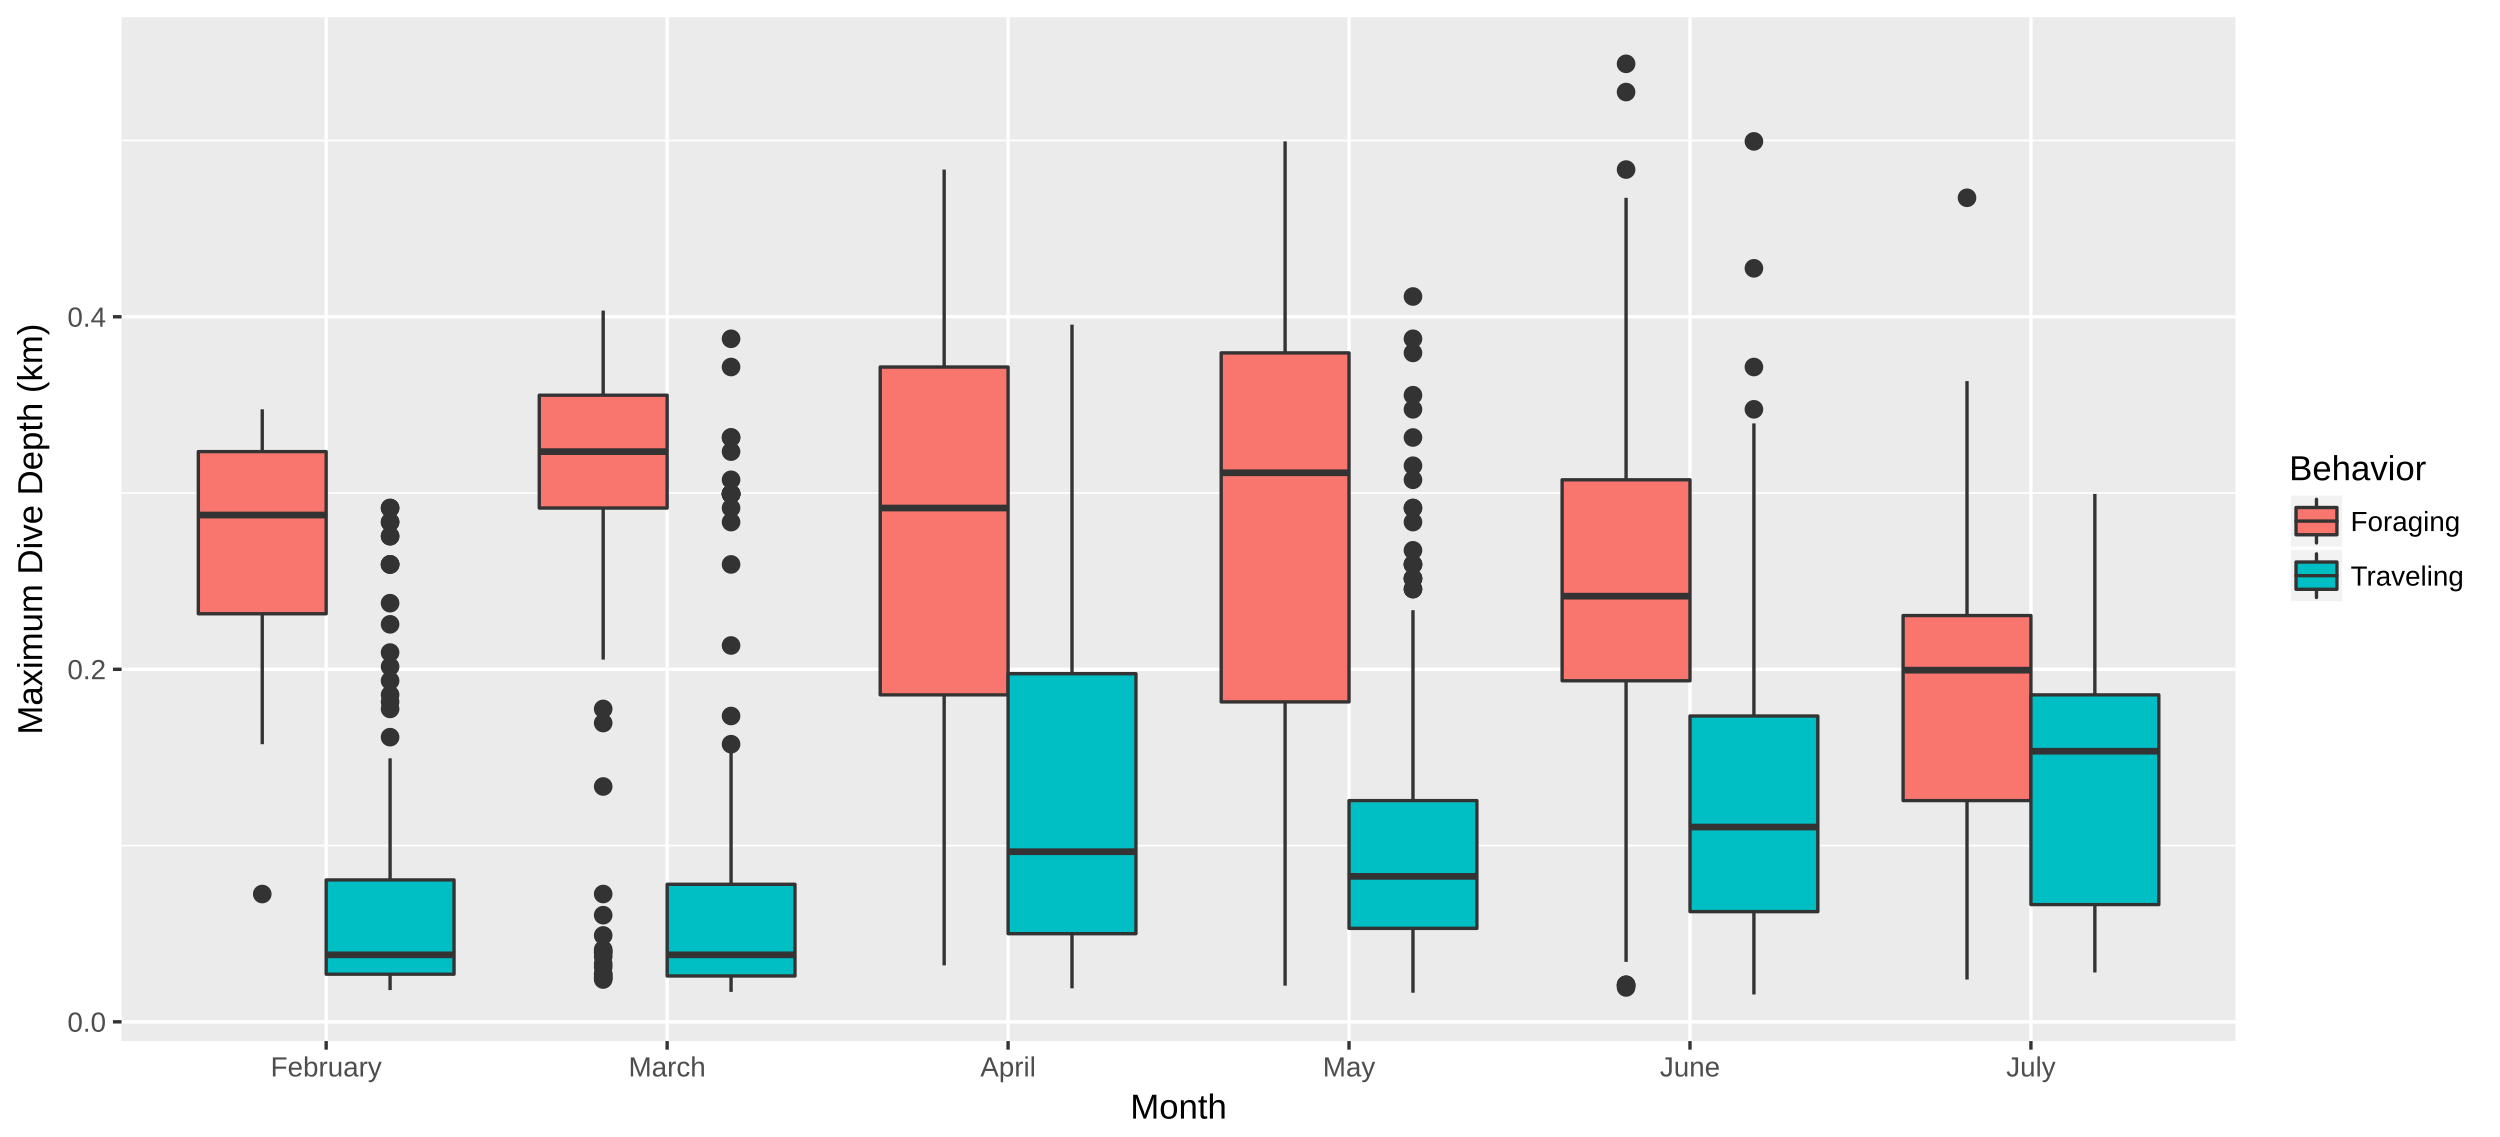
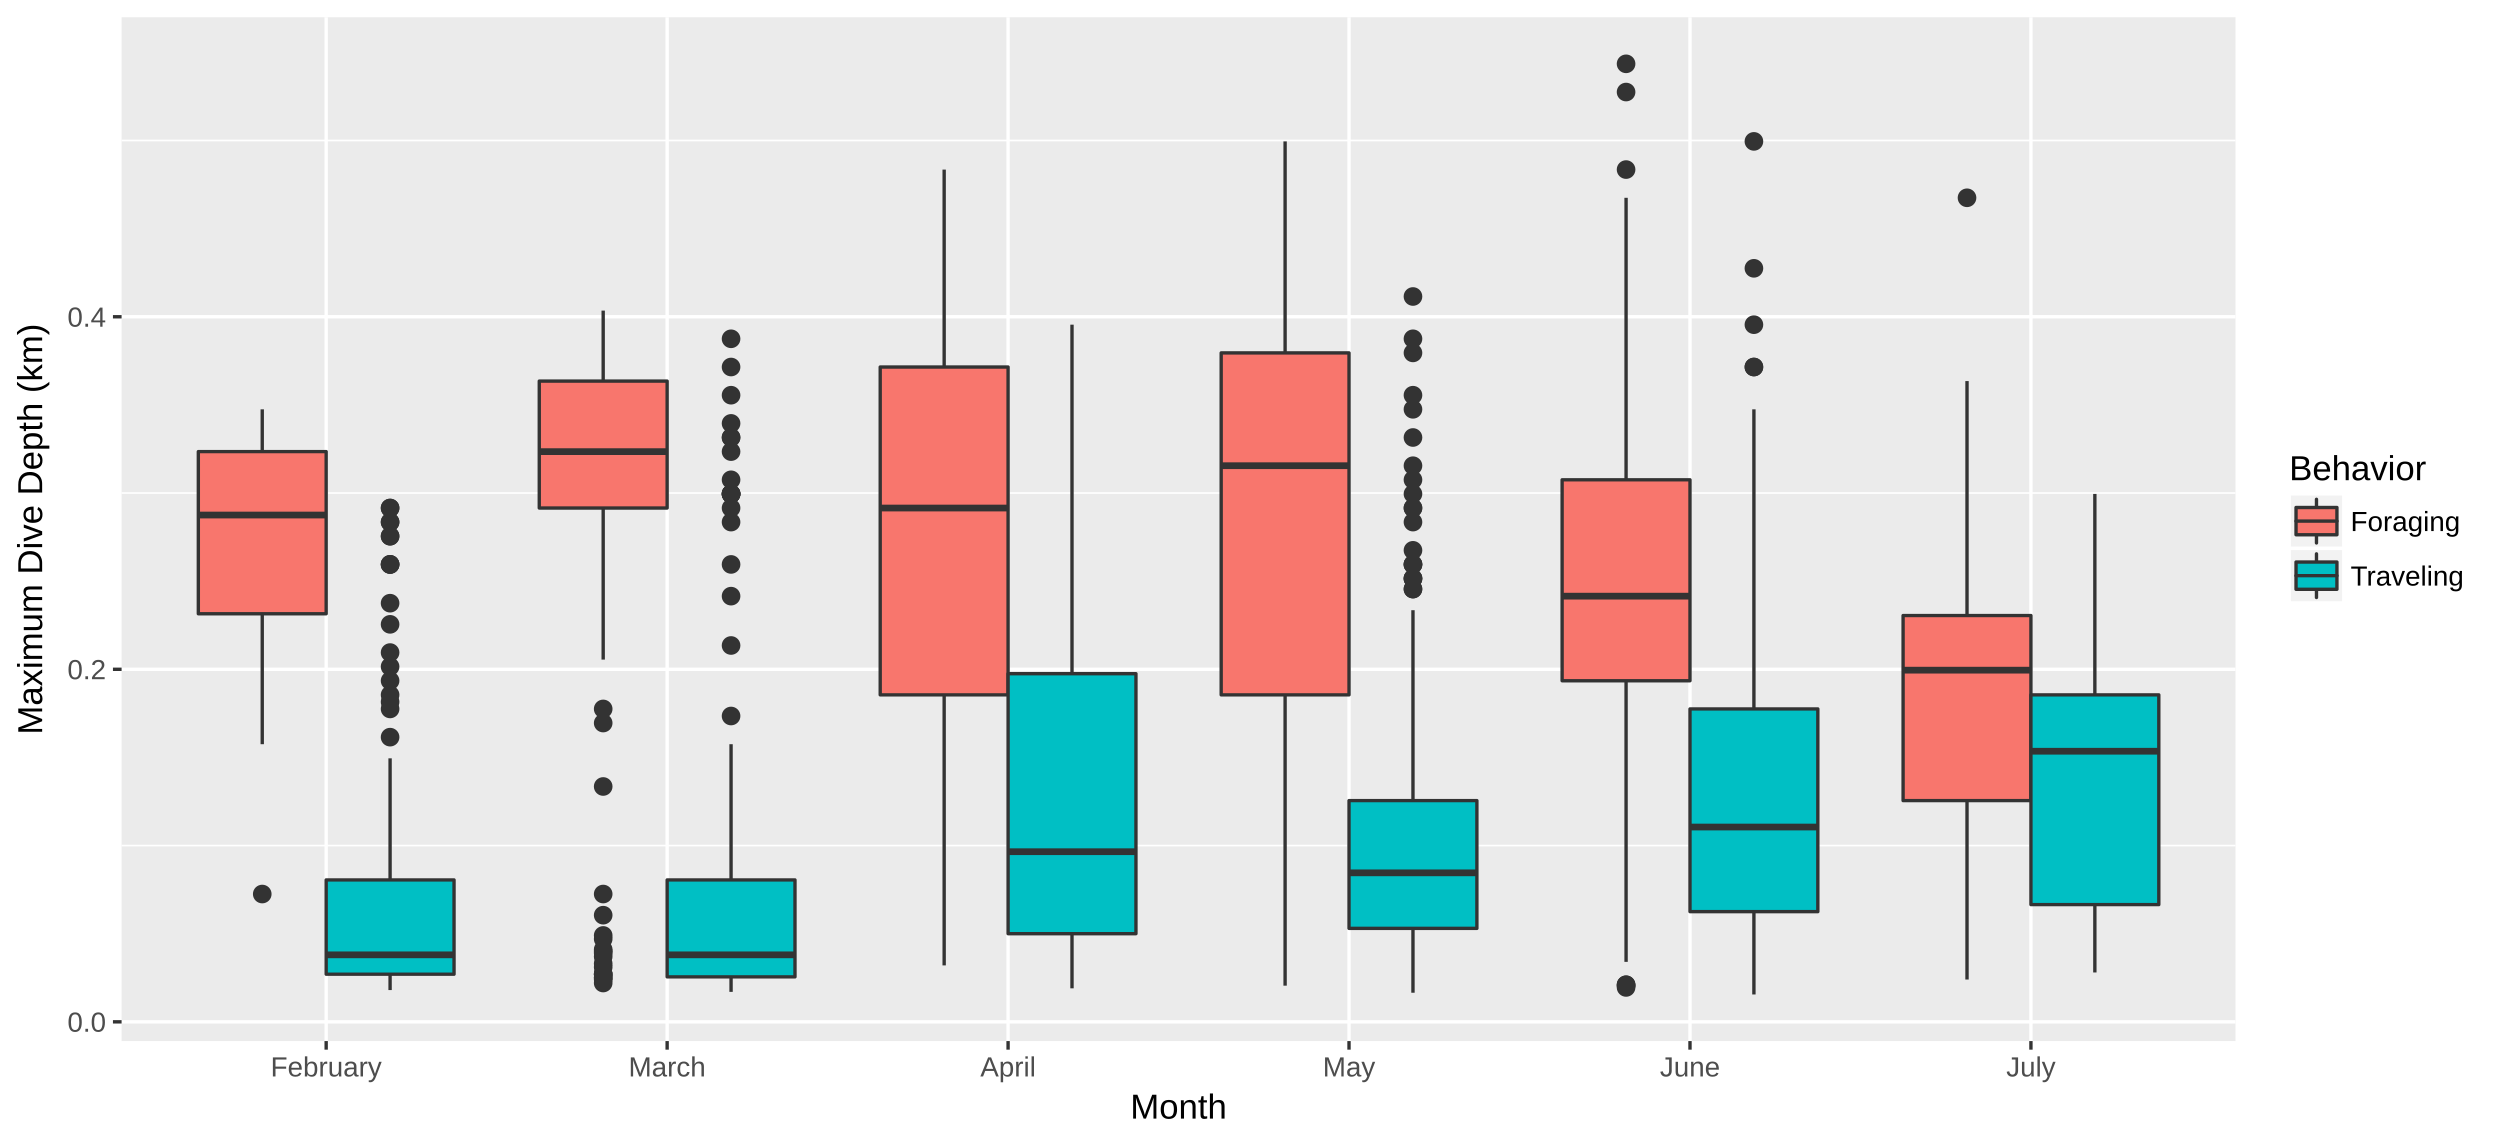
<svg xmlns="http://www.w3.org/2000/svg" viewBox="0 0 792.00 360.00">
  <defs>
    <style type="text/css">
    line, polyline, polygon, path, rect, circle {
      fill: none;
      stroke: #000000;
      stroke-linecap: round;
      stroke-linejoin: round;
      stroke-miterlimit: 10.00;
    }
  </style>
  </defs>
  <rect width="100%" height="100%" style="stroke: none; fill: #FFFFFF;" />
  <rect x="0.00" y="0.00" width="792.00" height="360.00" style="stroke-width: 1.07; stroke: #FFFFFF; fill: #FFFFFF;" />
  <defs>
    <clipPath id="cpMzguNTJ8NzA4LjIxfDMyOS44MHw1LjQ4">
      <rect x="38.52" y="5.48" width="669.69" height="324.32" />
    </clipPath>
  </defs>
  <rect x="38.52" y="5.48" width="669.69" height="324.32" style="stroke-width: 1.07; stroke: none; fill: #EBEBEB;" clip-path="url(#cpMzguNTJ8NzA4LjIxfDMyOS44MHw1LjQ4)" />
  <polyline points="38.52,267.87 708.21,267.87 " style="stroke-width: 0.53; stroke: #FFFFFF; stroke-linecap: butt;" clip-path="url(#cpMzguNTJ8NzA4LjIxfDMyOS44MHw1LjQ4)" />
  <polyline points="38.52,156.19 708.21,156.19 " style="stroke-width: 0.53; stroke: #FFFFFF; stroke-linecap: butt;" clip-path="url(#cpMzguNTJ8NzA4LjIxfDMyOS44MHw1LjQ4)" />
  <polyline points="38.52,44.51 708.21,44.51 " style="stroke-width: 0.53; stroke: #FFFFFF; stroke-linecap: butt;" clip-path="url(#cpMzguNTJ8NzA4LjIxfDMyOS44MHw1LjQ4)" />
  <polyline points="38.52,323.71 708.21,323.71 " style="stroke-width: 1.07; stroke: #FFFFFF; stroke-linecap: butt;" clip-path="url(#cpMzguNTJ8NzA4LjIxfDMyOS44MHw1LjQ4)" />
  <polyline points="38.52,212.03 708.21,212.03 " style="stroke-width: 1.07; stroke: #FFFFFF; stroke-linecap: butt;" clip-path="url(#cpMzguNTJ8NzA4LjIxfDMyOS44MHw1LjQ4)" />
  <polyline points="38.52,100.35 708.21,100.35 " style="stroke-width: 1.07; stroke: #FFFFFF; stroke-linecap: butt;" clip-path="url(#cpMzguNTJ8NzA4LjIxfDMyOS44MHw1LjQ4)" />
  <polyline points="103.33,329.80 103.33,5.48 " style="stroke-width: 1.07; stroke: #FFFFFF; stroke-linecap: butt;" clip-path="url(#cpMzguNTJ8NzA4LjIxfDMyOS44MHw1LjQ4)" />
  <polyline points="211.35,329.80 211.35,5.48 " style="stroke-width: 1.07; stroke: #FFFFFF; stroke-linecap: butt;" clip-path="url(#cpMzguNTJ8NzA4LjIxfDMyOS44MHw1LjQ4)" />
  <polyline points="319.36,329.80 319.36,5.48 " style="stroke-width: 1.07; stroke: #FFFFFF; stroke-linecap: butt;" clip-path="url(#cpMzguNTJ8NzA4LjIxfDMyOS44MHw1LjQ4)" />
  <polyline points="427.37,329.80 427.37,5.48 " style="stroke-width: 1.07; stroke: #FFFFFF; stroke-linecap: butt;" clip-path="url(#cpMzguNTJ8NzA4LjIxfDMyOS44MHw1LjQ4)" />
  <polyline points="535.39,329.80 535.39,5.48 " style="stroke-width: 1.07; stroke: #FFFFFF; stroke-linecap: butt;" clip-path="url(#cpMzguNTJ8NzA4LjIxfDMyOS44MHw1LjQ4)" />
  <polyline points="643.40,329.80 643.40,5.48 " style="stroke-width: 1.07; stroke: #FFFFFF; stroke-linecap: butt;" clip-path="url(#cpMzguNTJ8NzA4LjIxfDMyOS44MHw1LjQ4)" />
  <circle cx="83.08" cy="283.23" r="1.95pt" style="stroke-width: 0.71; stroke: #333333; fill: #333333;" clip-path="url(#cpMzguNTJ8NzA4LjIxfDMyOS44MHw1LjQ4)" />
  <line x1="83.08" y1="143.07" x2="83.08" y2="129.67" style="stroke-width: 1.07; stroke: #333333; stroke-linecap: butt;" clip-path="url(#cpMzguNTJ8NzA4LjIxfDMyOS44MHw1LjQ4)" />
  <line x1="83.08" y1="194.44" x2="83.08" y2="235.76" style="stroke-width: 1.07; stroke: #333333; stroke-linecap: butt;" clip-path="url(#cpMzguNTJ8NzA4LjIxfDMyOS44MHw1LjQ4)" />
  <polygon points="62.83,143.07 62.83,194.44 103.33,194.44 103.33,143.07 62.83,143.07 " style="stroke-width: 1.07; stroke: #333333; fill: #F8766D;" clip-path="url(#cpMzguNTJ8NzA4LjIxfDMyOS44MHw1LjQ4)" />
  <line x1="62.83" y1="163.17" x2="103.33" y2="163.17" style="stroke-width: 2.13; stroke: #333333; stroke-linecap: butt;" clip-path="url(#cpMzguNTJ8NzA4LjIxfDMyOS44MHw1LjQ4)" />
  <circle cx="123.58" cy="215.66" r="1.95pt" style="stroke-width: 0.71; stroke: #333333; fill: #333333;" clip-path="url(#cpMzguNTJ8NzA4LjIxfDMyOS44MHw1LjQ4)" />
  <circle cx="123.58" cy="178.81" r="1.95pt" style="stroke-width: 0.71; stroke: #333333; fill: #333333;" clip-path="url(#cpMzguNTJ8NzA4LjIxfDMyOS44MHw1LjQ4)" />
  <circle cx="123.58" cy="178.81" r="1.95pt" style="stroke-width: 0.71; stroke: #333333; fill: #333333;" clip-path="url(#cpMzguNTJ8NzA4LjIxfDMyOS44MHw1LjQ4)" />
  <circle cx="123.58" cy="178.81" r="1.95pt" style="stroke-width: 0.71; stroke: #333333; fill: #333333;" clip-path="url(#cpMzguNTJ8NzA4LjIxfDMyOS44MHw1LjQ4)" />
  <circle cx="123.58" cy="233.53" r="1.95pt" style="stroke-width: 0.71; stroke: #333333; fill: #333333;" clip-path="url(#cpMzguNTJ8NzA4LjIxfDMyOS44MHw1LjQ4)" />
  <circle cx="123.58" cy="206.73" r="1.95pt" style="stroke-width: 0.71; stroke: #333333; fill: #333333;" clip-path="url(#cpMzguNTJ8NzA4LjIxfDMyOS44MHw1LjQ4)" />
  <circle cx="123.58" cy="224.59" r="1.95pt" style="stroke-width: 0.71; stroke: #333333; fill: #333333;" clip-path="url(#cpMzguNTJ8NzA4LjIxfDMyOS44MHw1LjQ4)" />
  <circle cx="123.58" cy="160.94" r="1.95pt" style="stroke-width: 0.71; stroke: #333333; fill: #333333;" clip-path="url(#cpMzguNTJ8NzA4LjIxfDMyOS44MHw1LjQ4)" />
  <circle cx="123.58" cy="191.09" r="1.95pt" style="stroke-width: 0.71; stroke: #333333; fill: #333333;" clip-path="url(#cpMzguNTJ8NzA4LjIxfDMyOS44MHw1LjQ4)" />
  <circle cx="123.58" cy="169.87" r="1.95pt" style="stroke-width: 0.71; stroke: #333333; fill: #333333;" clip-path="url(#cpMzguNTJ8NzA4LjIxfDMyOS44MHw1LjQ4)" />
  <circle cx="123.58" cy="169.87" r="1.95pt" style="stroke-width: 0.71; stroke: #333333; fill: #333333;" clip-path="url(#cpMzguNTJ8NzA4LjIxfDMyOS44MHw1LjQ4)" />
  <circle cx="123.58" cy="220.13" r="1.95pt" style="stroke-width: 0.71; stroke: #333333; fill: #333333;" clip-path="url(#cpMzguNTJ8NzA4LjIxfDMyOS44MHw1LjQ4)" />
  <circle cx="123.58" cy="211.19" r="1.95pt" style="stroke-width: 0.71; stroke: #333333; fill: #333333;" clip-path="url(#cpMzguNTJ8NzA4LjIxfDMyOS44MHw1LjQ4)" />
  <circle cx="123.58" cy="222.36" r="1.95pt" style="stroke-width: 0.71; stroke: #333333; fill: #333333;" clip-path="url(#cpMzguNTJ8NzA4LjIxfDMyOS44MHw1LjQ4)" />
  <circle cx="123.58" cy="160.94" r="1.95pt" style="stroke-width: 0.71; stroke: #333333; fill: #333333;" clip-path="url(#cpMzguNTJ8NzA4LjIxfDMyOS44MHw1LjQ4)" />
  <circle cx="123.58" cy="165.40" r="1.95pt" style="stroke-width: 0.71; stroke: #333333; fill: #333333;" clip-path="url(#cpMzguNTJ8NzA4LjIxfDMyOS44MHw1LjQ4)" />
  <circle cx="123.58" cy="165.40" r="1.95pt" style="stroke-width: 0.71; stroke: #333333; fill: #333333;" clip-path="url(#cpMzguNTJ8NzA4LjIxfDMyOS44MHw1LjQ4)" />
  <circle cx="123.58" cy="197.79" r="1.95pt" style="stroke-width: 0.71; stroke: #333333; fill: #333333;" clip-path="url(#cpMzguNTJ8NzA4LjIxfDMyOS44MHw1LjQ4)" />
  <line x1="123.58" y1="278.76" x2="123.58" y2="240.23" style="stroke-width: 1.07; stroke: #333333; stroke-linecap: butt;" clip-path="url(#cpMzguNTJ8NzA4LjIxfDMyOS44MHw1LjQ4)" />
  <line x1="123.58" y1="308.63" x2="123.58" y2="313.66" style="stroke-width: 1.07; stroke: #333333; stroke-linecap: butt;" clip-path="url(#cpMzguNTJ8NzA4LjIxfDMyOS44MHw1LjQ4)" />
  <polygon points="103.33,278.76 103.33,308.63 143.84,308.63 143.84,278.76 103.33,278.76 " style="stroke-width: 1.07; stroke: #333333; fill: #00BFC4;" clip-path="url(#cpMzguNTJ8NzA4LjIxfDMyOS44MHw1LjQ4)" />
  <line x1="103.33" y1="302.49" x2="143.84" y2="302.49" style="stroke-width: 2.13; stroke: #333333; stroke-linecap: butt;" clip-path="url(#cpMzguNTJ8NzA4LjIxfDMyOS44MHw1LjQ4)" />
+   <circle cx="191.09" cy="311.42" r="1.95pt" style="stroke-width: 0.71; stroke: #333333; fill: #333333;" clip-path="url(#cpMzguNTJ8NzA4LjIxfDMyOS44MHw1LjQ4)" />
+   <circle cx="191.09" cy="297.46" r="1.95pt" style="stroke-width: 0.71; stroke: #333333; fill: #333333;" clip-path="url(#cpMzguNTJ8NzA4LjIxfDMyOS44MHw1LjQ4)" />
+   <circle cx="191.09" cy="308.63" r="1.95pt" style="stroke-width: 0.71; stroke: #333333; fill: #333333;" clip-path="url(#cpMzguNTJ8NzA4LjIxfDMyOS44MHw1LjQ4)" />
  <circle cx="191.09" cy="301.37" r="1.95pt" style="stroke-width: 0.71; stroke: #333333; fill: #333333;" clip-path="url(#cpMzguNTJ8NzA4LjIxfDMyOS44MHw1LjQ4)" />
  <circle cx="191.09" cy="306.40" r="1.95pt" style="stroke-width: 0.71; stroke: #333333; fill: #333333;" clip-path="url(#cpMzguNTJ8NzA4LjIxfDMyOS44MHw1LjQ4)" />
  <circle cx="191.09" cy="301.93" r="1.95pt" style="stroke-width: 0.71; stroke: #333333; fill: #333333;" clip-path="url(#cpMzguNTJ8NzA4LjIxfDMyOS44MHw1LjQ4)" />
  <circle cx="191.09" cy="308.63" r="1.95pt" style="stroke-width: 0.71; stroke: #333333; fill: #333333;" clip-path="url(#cpMzguNTJ8NzA4LjIxfDMyOS44MHw1LjQ4)" />
  <circle cx="191.09" cy="249.16" r="1.95pt" style="stroke-width: 0.71; stroke: #333333; fill: #333333;" clip-path="url(#cpMzguNTJ8NzA4LjIxfDMyOS44MHw1LjQ4)" />
  <circle cx="191.09" cy="283.23" r="1.95pt" style="stroke-width: 0.71; stroke: #333333; fill: #333333;" clip-path="url(#cpMzguNTJ8NzA4LjIxfDMyOS44MHw1LjQ4)" />
  <circle cx="191.09" cy="224.59" r="1.95pt" style="stroke-width: 0.71; stroke: #333333; fill: #333333;" clip-path="url(#cpMzguNTJ8NzA4LjIxfDMyOS44MHw1LjQ4)" />
  <circle cx="191.09" cy="229.06" r="1.95pt" style="stroke-width: 0.71; stroke: #333333; fill: #333333;" clip-path="url(#cpMzguNTJ8NzA4LjIxfDMyOS44MHw1LjQ4)" />
  <circle cx="191.09" cy="296.35" r="1.95pt" style="stroke-width: 0.71; stroke: #333333; fill: #333333;" clip-path="url(#cpMzguNTJ8NzA4LjIxfDMyOS44MHw1LjQ4)" />
  <circle cx="191.09" cy="309.75" r="1.95pt" style="stroke-width: 0.71; stroke: #333333; fill: #333333;" clip-path="url(#cpMzguNTJ8NzA4LjIxfDMyOS44MHw1LjQ4)" />
  <circle cx="191.09" cy="289.93" r="1.95pt" style="stroke-width: 0.71; stroke: #333333; fill: #333333;" clip-path="url(#cpMzguNTJ8NzA4LjIxfDMyOS44MHw1LjQ4)" />
  <circle cx="191.09" cy="305.28" r="1.95pt" style="stroke-width: 0.71; stroke: #333333; fill: #333333;" clip-path="url(#cpMzguNTJ8NzA4LjIxfDMyOS44MHw1LjQ4)" />
  <circle cx="191.09" cy="309.75" r="1.95pt" style="stroke-width: 0.71; stroke: #333333; fill: #333333;" clip-path="url(#cpMzguNTJ8NzA4LjIxfDMyOS44MHw1LjQ4)" />
  <circle cx="191.09" cy="300.81" r="1.95pt" style="stroke-width: 0.71; stroke: #333333; fill: #333333;" clip-path="url(#cpMzguNTJ8NzA4LjIxfDMyOS44MHw1LjQ4)" />
  <circle cx="191.09" cy="303.05" r="1.95pt" style="stroke-width: 0.71; stroke: #333333; fill: #333333;" clip-path="url(#cpMzguNTJ8NzA4LjIxfDMyOS44MHw1LjQ4)" />
  <circle cx="191.09" cy="310.31" r="1.95pt" style="stroke-width: 0.71; stroke: #333333; fill: #333333;" clip-path="url(#cpMzguNTJ8NzA4LjIxfDMyOS44MHw1LjQ4)" />
  <circle cx="191.09" cy="308.63" r="1.95pt" style="stroke-width: 0.71; stroke: #333333; fill: #333333;" clip-path="url(#cpMzguNTJ8NzA4LjIxfDMyOS44MHw1LjQ4)" />
-   <line x1="191.09" y1="125.20" x2="191.09" y2="98.40" style="stroke-width: 1.07; stroke: #333333; stroke-linecap: butt;" clip-path="url(#cpMzguNTJ8NzA4LjIxfDMyOS44MHw1LjQ4)" />
+   <line x1="191.09" y1="120.73" x2="191.09" y2="98.40" style="stroke-width: 1.07; stroke: #333333; stroke-linecap: butt;" clip-path="url(#cpMzguNTJ8NzA4LjIxfDMyOS44MHw1LjQ4)" />
  <line x1="191.09" y1="160.94" x2="191.09" y2="208.96" style="stroke-width: 1.07; stroke: #333333; stroke-linecap: butt;" clip-path="url(#cpMzguNTJ8NzA4LjIxfDMyOS44MHw1LjQ4)" />
-   <polygon points="170.84,125.20 170.84,160.94 211.35,160.94 211.35,125.20 170.84,125.20 " style="stroke-width: 1.07; stroke: #333333; fill: #F8766D;" clip-path="url(#cpMzguNTJ8NzA4LjIxfDMyOS44MHw1LjQ4)" />
+   <polygon points="170.84,120.73 170.84,160.94 211.35,160.94 211.35,120.73 170.84,120.73 " style="stroke-width: 1.07; stroke: #333333; fill: #F8766D;" clip-path="url(#cpMzguNTJ8NzA4LjIxfDMyOS44MHw1LjQ4)" />
  <line x1="170.84" y1="143.07" x2="211.35" y2="143.07" style="stroke-width: 2.13; stroke: #333333; stroke-linecap: butt;" clip-path="url(#cpMzguNTJ8NzA4LjIxfDMyOS44MHw1LjQ4)" />
+   <circle cx="231.60" cy="125.20" r="1.95pt" style="stroke-width: 0.71; stroke: #333333; fill: #333333;" clip-path="url(#cpMzguNTJ8NzA4LjIxfDMyOS44MHw1LjQ4)" />
+   <circle cx="231.60" cy="188.86" r="1.95pt" style="stroke-width: 0.71; stroke: #333333; fill: #333333;" clip-path="url(#cpMzguNTJ8NzA4LjIxfDMyOS44MHw1LjQ4)" />
+   <circle cx="231.60" cy="134.13" r="1.95pt" style="stroke-width: 0.71; stroke: #333333; fill: #333333;" clip-path="url(#cpMzguNTJ8NzA4LjIxfDMyOS44MHw1LjQ4)" />
  <circle cx="231.60" cy="226.83" r="1.95pt" style="stroke-width: 0.71; stroke: #333333; fill: #333333;" clip-path="url(#cpMzguNTJ8NzA4LjIxfDMyOS44MHw1LjQ4)" />
  <circle cx="231.60" cy="156.47" r="1.95pt" style="stroke-width: 0.71; stroke: #333333; fill: #333333;" clip-path="url(#cpMzguNTJ8NzA4LjIxfDMyOS44MHw1LjQ4)" />
  <circle cx="231.60" cy="178.81" r="1.95pt" style="stroke-width: 0.71; stroke: #333333; fill: #333333;" clip-path="url(#cpMzguNTJ8NzA4LjIxfDMyOS44MHw1LjQ4)" />
  <circle cx="231.60" cy="143.07" r="1.95pt" style="stroke-width: 0.71; stroke: #333333; fill: #333333;" clip-path="url(#cpMzguNTJ8NzA4LjIxfDMyOS44MHw1LjQ4)" />
  <circle cx="231.60" cy="138.60" r="1.95pt" style="stroke-width: 0.71; stroke: #333333; fill: #333333;" clip-path="url(#cpMzguNTJ8NzA4LjIxfDMyOS44MHw1LjQ4)" />
-   <circle cx="231.60" cy="235.76" r="1.95pt" style="stroke-width: 0.71; stroke: #333333; fill: #333333;" clip-path="url(#cpMzguNTJ8NzA4LjIxfDMyOS44MHw1LjQ4)" />
  <circle cx="231.60" cy="204.49" r="1.95pt" style="stroke-width: 0.71; stroke: #333333; fill: #333333;" clip-path="url(#cpMzguNTJ8NzA4LjIxfDMyOS44MHw1LjQ4)" />
  <circle cx="231.60" cy="156.47" r="1.95pt" style="stroke-width: 0.71; stroke: #333333; fill: #333333;" clip-path="url(#cpMzguNTJ8NzA4LjIxfDMyOS44MHw1LjQ4)" />
  <circle cx="231.60" cy="165.40" r="1.95pt" style="stroke-width: 0.71; stroke: #333333; fill: #333333;" clip-path="url(#cpMzguNTJ8NzA4LjIxfDMyOS44MHw1LjQ4)" />
  <circle cx="231.60" cy="116.27" r="1.95pt" style="stroke-width: 0.71; stroke: #333333; fill: #333333;" clip-path="url(#cpMzguNTJ8NzA4LjIxfDMyOS44MHw1LjQ4)" />
  <circle cx="231.60" cy="107.33" r="1.95pt" style="stroke-width: 0.71; stroke: #333333; fill: #333333;" clip-path="url(#cpMzguNTJ8NzA4LjIxfDMyOS44MHw1LjQ4)" />
  <circle cx="231.60" cy="160.94" r="1.95pt" style="stroke-width: 0.71; stroke: #333333; fill: #333333;" clip-path="url(#cpMzguNTJ8NzA4LjIxfDMyOS44MHw1LjQ4)" />
  <circle cx="231.60" cy="138.60" r="1.95pt" style="stroke-width: 0.71; stroke: #333333; fill: #333333;" clip-path="url(#cpMzguNTJ8NzA4LjIxfDMyOS44MHw1LjQ4)" />
  <circle cx="231.60" cy="156.47" r="1.95pt" style="stroke-width: 0.71; stroke: #333333; fill: #333333;" clip-path="url(#cpMzguNTJ8NzA4LjIxfDMyOS44MHw1LjQ4)" />
  <circle cx="231.60" cy="156.47" r="1.95pt" style="stroke-width: 0.71; stroke: #333333; fill: #333333;" clip-path="url(#cpMzguNTJ8NzA4LjIxfDMyOS44MHw1LjQ4)" />
  <circle cx="231.60" cy="152.00" r="1.95pt" style="stroke-width: 0.71; stroke: #333333; fill: #333333;" clip-path="url(#cpMzguNTJ8NzA4LjIxfDMyOS44MHw1LjQ4)" />
  <circle cx="231.60" cy="156.47" r="1.95pt" style="stroke-width: 0.71; stroke: #333333; fill: #333333;" clip-path="url(#cpMzguNTJ8NzA4LjIxfDMyOS44MHw1LjQ4)" />
-   <line x1="231.60" y1="280.15" x2="231.60" y2="238.00" style="stroke-width: 1.07; stroke: #333333; stroke-linecap: butt;" clip-path="url(#cpMzguNTJ8NzA4LjIxfDMyOS44MHw1LjQ4)" />
-   <line x1="231.60" y1="309.19" x2="231.60" y2="314.22" style="stroke-width: 1.07; stroke: #333333; stroke-linecap: butt;" clip-path="url(#cpMzguNTJ8NzA4LjIxfDMyOS44MHw1LjQ4)" />
-   <polygon points="211.35,280.15 211.35,309.19 251.85,309.19 251.85,280.15 211.35,280.15 " style="stroke-width: 1.07; stroke: #333333; fill: #00BFC4;" clip-path="url(#cpMzguNTJ8NzA4LjIxfDMyOS44MHw1LjQ4)" />
+   <line x1="231.60" y1="278.76" x2="231.60" y2="235.76" style="stroke-width: 1.07; stroke: #333333; stroke-linecap: butt;" clip-path="url(#cpMzguNTJ8NzA4LjIxfDMyOS44MHw1LjQ4)" />
+   <line x1="231.60" y1="309.47" x2="231.60" y2="314.22" style="stroke-width: 1.07; stroke: #333333; stroke-linecap: butt;" clip-path="url(#cpMzguNTJ8NzA4LjIxfDMyOS44MHw1LjQ4)" />
+   <polygon points="211.35,278.76 211.35,309.47 251.85,309.47 251.85,278.76 211.35,278.76 " style="stroke-width: 1.07; stroke: #333333; fill: #00BFC4;" clip-path="url(#cpMzguNTJ8NzA4LjIxfDMyOS44MHw1LjQ4)" />
  <line x1="211.35" y1="302.49" x2="251.85" y2="302.49" style="stroke-width: 2.13; stroke: #333333; stroke-linecap: butt;" clip-path="url(#cpMzguNTJ8NzA4LjIxfDMyOS44MHw1LjQ4)" />
  <line x1="299.11" y1="116.27" x2="299.11" y2="53.72" style="stroke-width: 1.07; stroke: #333333; stroke-linecap: butt;" clip-path="url(#cpMzguNTJ8NzA4LjIxfDMyOS44MHw1LjQ4)" />
  <line x1="299.11" y1="220.13" x2="299.11" y2="305.84" style="stroke-width: 1.07; stroke: #333333; stroke-linecap: butt;" clip-path="url(#cpMzguNTJ8NzA4LjIxfDMyOS44MHw1LjQ4)" />
  <polygon points="278.85,116.27 278.85,220.13 319.36,220.13 319.36,116.27 278.85,116.27 " style="stroke-width: 1.07; stroke: #333333; fill: #F8766D;" clip-path="url(#cpMzguNTJ8NzA4LjIxfDMyOS44MHw1LjQ4)" />
  <line x1="278.85" y1="160.94" x2="319.36" y2="160.94" style="stroke-width: 2.13; stroke: #333333; stroke-linecap: butt;" clip-path="url(#cpMzguNTJ8NzA4LjIxfDMyOS44MHw1LjQ4)" />
  <line x1="339.61" y1="213.43" x2="339.61" y2="102.86" style="stroke-width: 1.07; stroke: #333333; stroke-linecap: butt;" clip-path="url(#cpMzguNTJ8NzA4LjIxfDMyOS44MHw1LjQ4)" />
  <line x1="339.61" y1="295.79" x2="339.61" y2="313.10" style="stroke-width: 1.07; stroke: #333333; stroke-linecap: butt;" clip-path="url(#cpMzguNTJ8NzA4LjIxfDMyOS44MHw1LjQ4)" />
  <polygon points="319.36,213.43 319.36,295.79 359.87,295.79 359.87,213.43 319.36,213.43 " style="stroke-width: 1.07; stroke: #333333; fill: #00BFC4;" clip-path="url(#cpMzguNTJ8NzA4LjIxfDMyOS44MHw1LjQ4)" />
  <line x1="319.36" y1="269.82" x2="359.87" y2="269.82" style="stroke-width: 2.13; stroke: #333333; stroke-linecap: butt;" clip-path="url(#cpMzguNTJ8NzA4LjIxfDMyOS44MHw1LjQ4)" />
  <line x1="407.12" y1="111.80" x2="407.12" y2="44.79" style="stroke-width: 1.07; stroke: #333333; stroke-linecap: butt;" clip-path="url(#cpMzguNTJ8NzA4LjIxfDMyOS44MHw1LjQ4)" />
-   <line x1="407.12" y1="222.36" x2="407.12" y2="312.26" style="stroke-width: 1.07; stroke: #333333; stroke-linecap: butt;" clip-path="url(#cpMzguNTJ8NzA4LjIxfDMyOS44MHw1LjQ4)" />
-   <polygon points="386.87,111.80 386.87,222.36 427.37,222.36 427.37,111.80 386.87,111.80 " style="stroke-width: 1.07; stroke: #333333; fill: #F8766D;" clip-path="url(#cpMzguNTJ8NzA4LjIxfDMyOS44MHw1LjQ4)" />
-   <line x1="386.87" y1="149.77" x2="427.37" y2="149.77" style="stroke-width: 2.13; stroke: #333333; stroke-linecap: butt;" clip-path="url(#cpMzguNTJ8NzA4LjIxfDMyOS44MHw1LjQ4)" />
+   <line x1="407.12" y1="220.13" x2="407.12" y2="312.26" style="stroke-width: 1.07; stroke: #333333; stroke-linecap: butt;" clip-path="url(#cpMzguNTJ8NzA4LjIxfDMyOS44MHw1LjQ4)" />
+   <polygon points="386.87,111.80 386.87,220.13 427.37,220.13 427.37,111.80 386.87,111.80 " style="stroke-width: 1.07; stroke: #333333; fill: #F8766D;" clip-path="url(#cpMzguNTJ8NzA4LjIxfDMyOS44MHw1LjQ4)" />
+   <line x1="386.87" y1="147.54" x2="427.37" y2="147.54" style="stroke-width: 2.13; stroke: #333333; stroke-linecap: butt;" clip-path="url(#cpMzguNTJ8NzA4LjIxfDMyOS44MHw1LjQ4)" />
  <circle cx="447.63" cy="178.81" r="1.95pt" style="stroke-width: 0.71; stroke: #333333; fill: #333333;" clip-path="url(#cpMzguNTJ8NzA4LjIxfDMyOS44MHw1LjQ4)" />
  <circle cx="447.63" cy="147.54" r="1.95pt" style="stroke-width: 0.71; stroke: #333333; fill: #333333;" clip-path="url(#cpMzguNTJ8NzA4LjIxfDMyOS44MHw1LjQ4)" />
  <circle cx="447.63" cy="165.40" r="1.95pt" style="stroke-width: 0.71; stroke: #333333; fill: #333333;" clip-path="url(#cpMzguNTJ8NzA4LjIxfDMyOS44MHw1LjQ4)" />
  <circle cx="447.63" cy="178.81" r="1.95pt" style="stroke-width: 0.71; stroke: #333333; fill: #333333;" clip-path="url(#cpMzguNTJ8NzA4LjIxfDMyOS44MHw1LjQ4)" />
  <circle cx="447.63" cy="111.80" r="1.95pt" style="stroke-width: 0.71; stroke: #333333; fill: #333333;" clip-path="url(#cpMzguNTJ8NzA4LjIxfDMyOS44MHw1LjQ4)" />
  <circle cx="447.63" cy="107.33" r="1.95pt" style="stroke-width: 0.71; stroke: #333333; fill: #333333;" clip-path="url(#cpMzguNTJ8NzA4LjIxfDMyOS44MHw1LjQ4)" />
  <circle cx="447.63" cy="183.27" r="1.95pt" style="stroke-width: 0.71; stroke: #333333; fill: #333333;" clip-path="url(#cpMzguNTJ8NzA4LjIxfDMyOS44MHw1LjQ4)" />
  <circle cx="447.63" cy="178.81" r="1.95pt" style="stroke-width: 0.71; stroke: #333333; fill: #333333;" clip-path="url(#cpMzguNTJ8NzA4LjIxfDMyOS44MHw1LjQ4)" />
  <circle cx="447.63" cy="183.27" r="1.95pt" style="stroke-width: 0.71; stroke: #333333; fill: #333333;" clip-path="url(#cpMzguNTJ8NzA4LjIxfDMyOS44MHw1LjQ4)" />
  <circle cx="447.63" cy="125.20" r="1.95pt" style="stroke-width: 0.71; stroke: #333333; fill: #333333;" clip-path="url(#cpMzguNTJ8NzA4LjIxfDMyOS44MHw1LjQ4)" />
  <circle cx="447.63" cy="93.93" r="1.95pt" style="stroke-width: 0.71; stroke: #333333; fill: #333333;" clip-path="url(#cpMzguNTJ8NzA4LjIxfDMyOS44MHw1LjQ4)" />
  <circle cx="447.63" cy="152.00" r="1.95pt" style="stroke-width: 0.71; stroke: #333333; fill: #333333;" clip-path="url(#cpMzguNTJ8NzA4LjIxfDMyOS44MHw1LjQ4)" />
  <circle cx="447.63" cy="129.67" r="1.95pt" style="stroke-width: 0.71; stroke: #333333; fill: #333333;" clip-path="url(#cpMzguNTJ8NzA4LjIxfDMyOS44MHw1LjQ4)" />
  <circle cx="447.63" cy="138.60" r="1.95pt" style="stroke-width: 0.71; stroke: #333333; fill: #333333;" clip-path="url(#cpMzguNTJ8NzA4LjIxfDMyOS44MHw1LjQ4)" />
  <circle cx="447.63" cy="183.27" r="1.95pt" style="stroke-width: 0.71; stroke: #333333; fill: #333333;" clip-path="url(#cpMzguNTJ8NzA4LjIxfDMyOS44MHw1LjQ4)" />
  <circle cx="447.63" cy="160.94" r="1.95pt" style="stroke-width: 0.71; stroke: #333333; fill: #333333;" clip-path="url(#cpMzguNTJ8NzA4LjIxfDMyOS44MHw1LjQ4)" />
+   <circle cx="447.63" cy="156.47" r="1.95pt" style="stroke-width: 0.71; stroke: #333333; fill: #333333;" clip-path="url(#cpMzguNTJ8NzA4LjIxfDMyOS44MHw1LjQ4)" />
  <circle cx="447.63" cy="174.34" r="1.95pt" style="stroke-width: 0.71; stroke: #333333; fill: #333333;" clip-path="url(#cpMzguNTJ8NzA4LjIxfDMyOS44MHw1LjQ4)" />
  <circle cx="447.63" cy="160.94" r="1.95pt" style="stroke-width: 0.71; stroke: #333333; fill: #333333;" clip-path="url(#cpMzguNTJ8NzA4LjIxfDMyOS44MHw1LjQ4)" />
  <circle cx="447.63" cy="186.62" r="1.95pt" style="stroke-width: 0.71; stroke: #333333; fill: #333333;" clip-path="url(#cpMzguNTJ8NzA4LjIxfDMyOS44MHw1LjQ4)" />
  <circle cx="447.63" cy="186.62" r="1.95pt" style="stroke-width: 0.71; stroke: #333333; fill: #333333;" clip-path="url(#cpMzguNTJ8NzA4LjIxfDMyOS44MHw1LjQ4)" />
  <line x1="447.63" y1="253.63" x2="447.63" y2="193.32" style="stroke-width: 1.07; stroke: #333333; stroke-linecap: butt;" clip-path="url(#cpMzguNTJ8NzA4LjIxfDMyOS44MHw1LjQ4)" />
  <line x1="447.63" y1="294.11" x2="447.63" y2="314.50" style="stroke-width: 1.07; stroke: #333333; stroke-linecap: butt;" clip-path="url(#cpMzguNTJ8NzA4LjIxfDMyOS44MHw1LjQ4)" />
  <polygon points="427.37,253.63 427.37,294.11 467.88,294.11 467.88,253.63 427.37,253.63 " style="stroke-width: 1.07; stroke: #333333; fill: #00BFC4;" clip-path="url(#cpMzguNTJ8NzA4LjIxfDMyOS44MHw1LjQ4)" />
-   <line x1="427.37" y1="277.64" x2="467.88" y2="277.64" style="stroke-width: 2.13; stroke: #333333; stroke-linecap: butt;" clip-path="url(#cpMzguNTJ8NzA4LjIxfDMyOS44MHw1LjQ4)" />
+   <line x1="427.37" y1="276.52" x2="467.88" y2="276.52" style="stroke-width: 2.13; stroke: #333333; stroke-linecap: butt;" clip-path="url(#cpMzguNTJ8NzA4LjIxfDMyOS44MHw1LjQ4)" />
  <circle cx="515.14" cy="53.72" r="1.95pt" style="stroke-width: 0.71; stroke: #333333; fill: #333333;" clip-path="url(#cpMzguNTJ8NzA4LjIxfDMyOS44MHw1LjQ4)" />
  <circle cx="515.14" cy="311.98" r="1.95pt" style="stroke-width: 0.71; stroke: #333333; fill: #333333;" clip-path="url(#cpMzguNTJ8NzA4LjIxfDMyOS44MHw1LjQ4)" />
  <circle cx="515.14" cy="29.16" r="1.95pt" style="stroke-width: 0.71; stroke: #333333; fill: #333333;" clip-path="url(#cpMzguNTJ8NzA4LjIxfDMyOS44MHw1LjQ4)" />
  <circle cx="515.14" cy="20.22" r="1.95pt" style="stroke-width: 0.71; stroke: #333333; fill: #333333;" clip-path="url(#cpMzguNTJ8NzA4LjIxfDMyOS44MHw1LjQ4)" />
  <circle cx="515.14" cy="312.26" r="1.95pt" style="stroke-width: 0.71; stroke: #333333; fill: #333333;" clip-path="url(#cpMzguNTJ8NzA4LjIxfDMyOS44MHw1LjQ4)" />
  <circle cx="515.14" cy="312.82" r="1.95pt" style="stroke-width: 0.71; stroke: #333333; fill: #333333;" clip-path="url(#cpMzguNTJ8NzA4LjIxfDMyOS44MHw1LjQ4)" />
  <circle cx="515.14" cy="311.98" r="1.95pt" style="stroke-width: 0.71; stroke: #333333; fill: #333333;" clip-path="url(#cpMzguNTJ8NzA4LjIxfDMyOS44MHw1LjQ4)" />
  <line x1="515.14" y1="152.00" x2="515.14" y2="62.66" style="stroke-width: 1.07; stroke: #333333; stroke-linecap: butt;" clip-path="url(#cpMzguNTJ8NzA4LjIxfDMyOS44MHw1LjQ4)" />
  <line x1="515.14" y1="215.66" x2="515.14" y2="304.72" style="stroke-width: 1.07; stroke: #333333; stroke-linecap: butt;" clip-path="url(#cpMzguNTJ8NzA4LjIxfDMyOS44MHw1LjQ4)" />
  <polygon points="494.88,152.00 494.88,215.66 535.39,215.66 535.39,152.00 494.88,152.00 " style="stroke-width: 1.07; stroke: #333333; fill: #F8766D;" clip-path="url(#cpMzguNTJ8NzA4LjIxfDMyOS44MHw1LjQ4)" />
  <line x1="494.88" y1="188.86" x2="535.39" y2="188.86" style="stroke-width: 2.13; stroke: #333333; stroke-linecap: butt;" clip-path="url(#cpMzguNTJ8NzA4LjIxfDMyOS44MHw1LjQ4)" />
-   <circle cx="555.64" cy="129.67" r="1.95pt" style="stroke-width: 0.71; stroke: #333333; fill: #333333;" clip-path="url(#cpMzguNTJ8NzA4LjIxfDMyOS44MHw1LjQ4)" />
+   <circle cx="555.64" cy="116.27" r="1.95pt" style="stroke-width: 0.71; stroke: #333333; fill: #333333;" clip-path="url(#cpMzguNTJ8NzA4LjIxfDMyOS44MHw1LjQ4)" />
+   <circle cx="555.64" cy="102.86" r="1.95pt" style="stroke-width: 0.71; stroke: #333333; fill: #333333;" clip-path="url(#cpMzguNTJ8NzA4LjIxfDMyOS44MHw1LjQ4)" />
  <circle cx="555.64" cy="116.27" r="1.95pt" style="stroke-width: 0.71; stroke: #333333; fill: #333333;" clip-path="url(#cpMzguNTJ8NzA4LjIxfDMyOS44MHw1LjQ4)" />
  <circle cx="555.64" cy="85.00" r="1.95pt" style="stroke-width: 0.71; stroke: #333333; fill: #333333;" clip-path="url(#cpMzguNTJ8NzA4LjIxfDMyOS44MHw1LjQ4)" />
  <circle cx="555.64" cy="44.79" r="1.95pt" style="stroke-width: 0.71; stroke: #333333; fill: #333333;" clip-path="url(#cpMzguNTJ8NzA4LjIxfDMyOS44MHw1LjQ4)" />
-   <line x1="555.64" y1="226.83" x2="555.64" y2="134.13" style="stroke-width: 1.07; stroke: #333333; stroke-linecap: butt;" clip-path="url(#cpMzguNTJ8NzA4LjIxfDMyOS44MHw1LjQ4)" />
+   <line x1="555.64" y1="224.59" x2="555.64" y2="129.67" style="stroke-width: 1.07; stroke: #333333; stroke-linecap: butt;" clip-path="url(#cpMzguNTJ8NzA4LjIxfDMyOS44MHw1LjQ4)" />
  <line x1="555.64" y1="288.81" x2="555.64" y2="315.05" style="stroke-width: 1.07; stroke: #333333; stroke-linecap: butt;" clip-path="url(#cpMzguNTJ8NzA4LjIxfDMyOS44MHw1LjQ4)" />
-   <polygon points="535.39,226.83 535.39,288.81 575.89,288.81 575.89,226.83 535.39,226.83 " style="stroke-width: 1.07; stroke: #333333; fill: #00BFC4;" clip-path="url(#cpMzguNTJ8NzA4LjIxfDMyOS44MHw1LjQ4)" />
+   <polygon points="535.39,224.59 535.39,288.81 575.89,288.81 575.89,224.59 535.39,224.59 " style="stroke-width: 1.07; stroke: #333333; fill: #00BFC4;" clip-path="url(#cpMzguNTJ8NzA4LjIxfDMyOS44MHw1LjQ4)" />
  <line x1="535.39" y1="262.01" x2="575.89" y2="262.01" style="stroke-width: 2.13; stroke: #333333; stroke-linecap: butt;" clip-path="url(#cpMzguNTJ8NzA4LjIxfDMyOS44MHw1LjQ4)" />
  <circle cx="623.15" cy="62.66" r="1.95pt" style="stroke-width: 0.71; stroke: #333333; fill: #333333;" clip-path="url(#cpMzguNTJ8NzA4LjIxfDMyOS44MHw1LjQ4)" />
  <line x1="623.15" y1="195.00" x2="623.15" y2="120.73" style="stroke-width: 1.07; stroke: #333333; stroke-linecap: butt;" clip-path="url(#cpMzguNTJ8NzA4LjIxfDMyOS44MHw1LjQ4)" />
  <line x1="623.15" y1="253.63" x2="623.15" y2="310.31" style="stroke-width: 1.07; stroke: #333333; stroke-linecap: butt;" clip-path="url(#cpMzguNTJ8NzA4LjIxfDMyOS44MHw1LjQ4)" />
  <polygon points="602.90,195.00 602.90,253.63 643.40,253.63 643.40,195.00 602.90,195.00 " style="stroke-width: 1.07; stroke: #333333; fill: #F8766D;" clip-path="url(#cpMzguNTJ8NzA4LjIxfDMyOS44MHw1LjQ4)" />
  <line x1="602.90" y1="212.31" x2="643.40" y2="212.31" style="stroke-width: 2.13; stroke: #333333; stroke-linecap: butt;" clip-path="url(#cpMzguNTJ8NzA4LjIxfDMyOS44MHw1LjQ4)" />
  <line x1="663.65" y1="220.13" x2="663.65" y2="156.47" style="stroke-width: 1.07; stroke: #333333; stroke-linecap: butt;" clip-path="url(#cpMzguNTJ8NzA4LjIxfDMyOS44MHw1LjQ4)" />
  <line x1="663.65" y1="286.58" x2="663.65" y2="308.07" style="stroke-width: 1.07; stroke: #333333; stroke-linecap: butt;" clip-path="url(#cpMzguNTJ8NzA4LjIxfDMyOS44MHw1LjQ4)" />
  <polygon points="643.40,220.13 643.40,286.58 683.91,286.58 683.91,220.13 643.40,220.13 " style="stroke-width: 1.07; stroke: #333333; fill: #00BFC4;" clip-path="url(#cpMzguNTJ8NzA4LjIxfDMyOS44MHw1LjQ4)" />
  <line x1="643.40" y1="238.00" x2="683.91" y2="238.00" style="stroke-width: 2.13; stroke: #333333; stroke-linecap: butt;" clip-path="url(#cpMzguNTJ8NzA4LjIxfDMyOS44MHw1LjQ4)" />
  <defs>
    <clipPath id="cpMC4wMHw3OTIuMDB8MzYwLjAwfDAuMDA=">
      <rect x="0.00" y="0.00" width="792.00" height="360.00" />
    </clipPath>
  </defs>
  <g clip-path="url(#cpMC4wMHw3OTIuMDB8MzYwLjAwfDAuMDA=)">
    <text x="21.36" y="326.86" style="font-size: 8.80px; fill: #4D4D4D; font-family: Arial;" textLength="12.23px" lengthAdjust="spacingAndGlyphs">0.0</text>
  </g>
  <g clip-path="url(#cpMC4wMHw3OTIuMDB8MzYwLjAwfDAuMDA=)">
    <text x="21.36" y="215.18" style="font-size: 8.80px; fill: #4D4D4D; font-family: Arial;" textLength="12.23px" lengthAdjust="spacingAndGlyphs">0.2</text>
  </g>
  <g clip-path="url(#cpMC4wMHw3OTIuMDB8MzYwLjAwfDAuMDA=)">
    <text x="21.36" y="103.50" style="font-size: 8.80px; fill: #4D4D4D; font-family: Arial;" textLength="12.23px" lengthAdjust="spacingAndGlyphs">0.4</text>
  </g>
  <polyline points="35.78,323.71 38.52,323.71 " style="stroke-width: 1.07; stroke: #333333; stroke-linecap: butt;" clip-path="url(#cpMC4wMHw3OTIuMDB8MzYwLjAwfDAuMDA=)" />
  <polyline points="35.78,212.03 38.52,212.03 " style="stroke-width: 1.07; stroke: #333333; stroke-linecap: butt;" clip-path="url(#cpMC4wMHw3OTIuMDB8MzYwLjAwfDAuMDA=)" />
  <polyline points="35.78,100.35 38.52,100.35 " style="stroke-width: 1.07; stroke: #333333; stroke-linecap: butt;" clip-path="url(#cpMC4wMHw3OTIuMDB8MzYwLjAwfDAuMDA=)" />
  <polyline points="103.33,332.54 103.33,329.80 " style="stroke-width: 1.07; stroke: #333333; stroke-linecap: butt;" clip-path="url(#cpMC4wMHw3OTIuMDB8MzYwLjAwfDAuMDA=)" />
  <polyline points="211.35,332.54 211.35,329.80 " style="stroke-width: 1.07; stroke: #333333; stroke-linecap: butt;" clip-path="url(#cpMC4wMHw3OTIuMDB8MzYwLjAwfDAuMDA=)" />
  <polyline points="319.36,332.54 319.36,329.80 " style="stroke-width: 1.07; stroke: #333333; stroke-linecap: butt;" clip-path="url(#cpMC4wMHw3OTIuMDB8MzYwLjAwfDAuMDA=)" />
  <polyline points="427.37,332.54 427.37,329.80 " style="stroke-width: 1.07; stroke: #333333; stroke-linecap: butt;" clip-path="url(#cpMC4wMHw3OTIuMDB8MzYwLjAwfDAuMDA=)" />
  <polyline points="535.39,332.54 535.39,329.80 " style="stroke-width: 1.07; stroke: #333333; stroke-linecap: butt;" clip-path="url(#cpMC4wMHw3OTIuMDB8MzYwLjAwfDAuMDA=)" />
  <polyline points="643.40,332.54 643.40,329.80 " style="stroke-width: 1.07; stroke: #333333; stroke-linecap: butt;" clip-path="url(#cpMC4wMHw3OTIuMDB8MzYwLjAwfDAuMDA=)" />
  <g clip-path="url(#cpMC4wMHw3OTIuMDB8MzYwLjAwfDAuMDA=)">
    <text x="85.73" y="341.03" style="font-size: 8.80px; fill: #4D4D4D; font-family: Arial;" textLength="35.21px" lengthAdjust="spacingAndGlyphs">February</text>
  </g>
  <g clip-path="url(#cpMC4wMHw3OTIuMDB8MzYwLjAwfDAuMDA=)">
    <text x="199.12" y="341.03" style="font-size: 8.80px; fill: #4D4D4D; font-family: Arial;" textLength="24.45px" lengthAdjust="spacingAndGlyphs">March</text>
  </g>
  <g clip-path="url(#cpMC4wMHw3OTIuMDB8MzYwLjAwfDAuMDA=)">
    <text x="310.56" y="341.03" style="font-size: 8.80px; fill: #4D4D4D; font-family: Arial;" textLength="17.60px" lengthAdjust="spacingAndGlyphs">April</text>
  </g>
  <g clip-path="url(#cpMC4wMHw3OTIuMDB8MzYwLjAwfDAuMDA=)">
    <text x="419.06" y="341.03" style="font-size: 8.80px; fill: #4D4D4D; font-family: Arial;" textLength="16.62px" lengthAdjust="spacingAndGlyphs">May</text>
  </g>
  <g clip-path="url(#cpMC4wMHw3OTIuMDB8MzYwLjAwfDAuMDA=)">
    <text x="525.85" y="341.03" style="font-size: 8.80px; fill: #4D4D4D; font-family: Arial;" textLength="19.08px" lengthAdjust="spacingAndGlyphs">June</text>
  </g>
  <g clip-path="url(#cpMC4wMHw3OTIuMDB8MzYwLjAwfDAuMDA=)">
    <text x="635.58" y="341.03" style="font-size: 8.80px; fill: #4D4D4D; font-family: Arial;" textLength="15.65px" lengthAdjust="spacingAndGlyphs">July</text>
  </g>
  <g clip-path="url(#cpMC4wMHw3OTIuMDB8MzYwLjAwfDAuMDA=)">
    <text x="358.08" y="354.38" style="font-size: 11.00px; font-family: Arial;" textLength="30.57px" lengthAdjust="spacingAndGlyphs">Month</text>
  </g>
  <g clip-path="url(#cpMC4wMHw3OTIuMDB8MzYwLjAwfDAuMDA=)">
    <text transform="translate(13.35,232.73) rotate(-90)" style="font-size: 11.00px; font-family: Arial;" textLength="130.18px" lengthAdjust="spacingAndGlyphs">Maximum Dive Depth (km)</text>
  </g>
  <rect x="719.55" y="138.59" width="66.97" height="58.09" style="stroke-width: 1.07; stroke: none; fill: #FFFFFF;" clip-path="url(#cpMC4wMHw3OTIuMDB8MzYwLjAwfDAuMDA=)" />
  <g clip-path="url(#cpMC4wMHw3OTIuMDB8MzYwLjAwfDAuMDA=)">
    <text x="725.22" y="152.13" style="font-size: 11.00px; font-family: Arial;" textLength="43.41px" lengthAdjust="spacingAndGlyphs">Behavior</text>
  </g>
  <rect x="725.22" y="156.45" width="17.28" height="17.28" style="stroke-width: 1.07; stroke: #FFFFFF; fill: #F2F2F2;" clip-path="url(#cpMC4wMHw3OTIuMDB8MzYwLjAwfDAuMDA=)" />
  <polyline points="733.86,172.01 733.86,169.41 " style="stroke-width: 1.07; stroke: #333333;" clip-path="url(#cpMC4wMHw3OTIuMDB8MzYwLjAwfDAuMDA=)" />
  <polyline points="733.86,160.77 733.86,158.18 " style="stroke-width: 1.07; stroke: #333333;" clip-path="url(#cpMC4wMHw3OTIuMDB8MzYwLjAwfDAuMDA=)" />
  <rect x="727.38" y="160.77" width="12.96" height="8.64" style="stroke-width: 1.07; stroke: #333333; fill: #F8766D;" clip-path="url(#cpMC4wMHw3OTIuMDB8MzYwLjAwfDAuMDA=)" />
  <polyline points="727.38,165.09 740.34,165.09 " style="stroke-width: 1.07; stroke: #333333;" clip-path="url(#cpMC4wMHw3OTIuMDB8MzYwLjAwfDAuMDA=)" />
  <rect x="725.22" y="173.73" width="17.28" height="17.28" style="stroke-width: 1.07; stroke: #FFFFFF; fill: #F2F2F2;" clip-path="url(#cpMC4wMHw3OTIuMDB8MzYwLjAwfDAuMDA=)" />
  <polyline points="733.86,189.29 733.86,186.69 " style="stroke-width: 1.07; stroke: #333333;" clip-path="url(#cpMC4wMHw3OTIuMDB8MzYwLjAwfDAuMDA=)" />
  <polyline points="733.86,178.05 733.86,175.46 " style="stroke-width: 1.07; stroke: #333333;" clip-path="url(#cpMC4wMHw3OTIuMDB8MzYwLjAwfDAuMDA=)" />
  <rect x="727.38" y="178.05" width="12.96" height="8.64" style="stroke-width: 1.07; stroke: #333333; fill: #00BFC4;" clip-path="url(#cpMC4wMHw3OTIuMDB8MzYwLjAwfDAuMDA=)" />
  <polyline points="727.38,182.37 740.34,182.37 " style="stroke-width: 1.07; stroke: #333333;" clip-path="url(#cpMC4wMHw3OTIuMDB8MzYwLjAwfDAuMDA=)" />
  <g clip-path="url(#cpMC4wMHw3OTIuMDB8MzYwLjAwfDAuMDA=)">
    <text x="744.66" y="168.24" style="font-size: 8.80px; font-family: Arial;" textLength="34.73px" lengthAdjust="spacingAndGlyphs">Foraging</text>
  </g>
  <g clip-path="url(#cpMC4wMHw3OTIuMDB8MzYwLjAwfDAuMDA=)">
    <text x="744.66" y="185.52" style="font-size: 8.80px; font-family: Arial;" textLength="36.19px" lengthAdjust="spacingAndGlyphs">Traveling</text>
  </g>
</svg>
